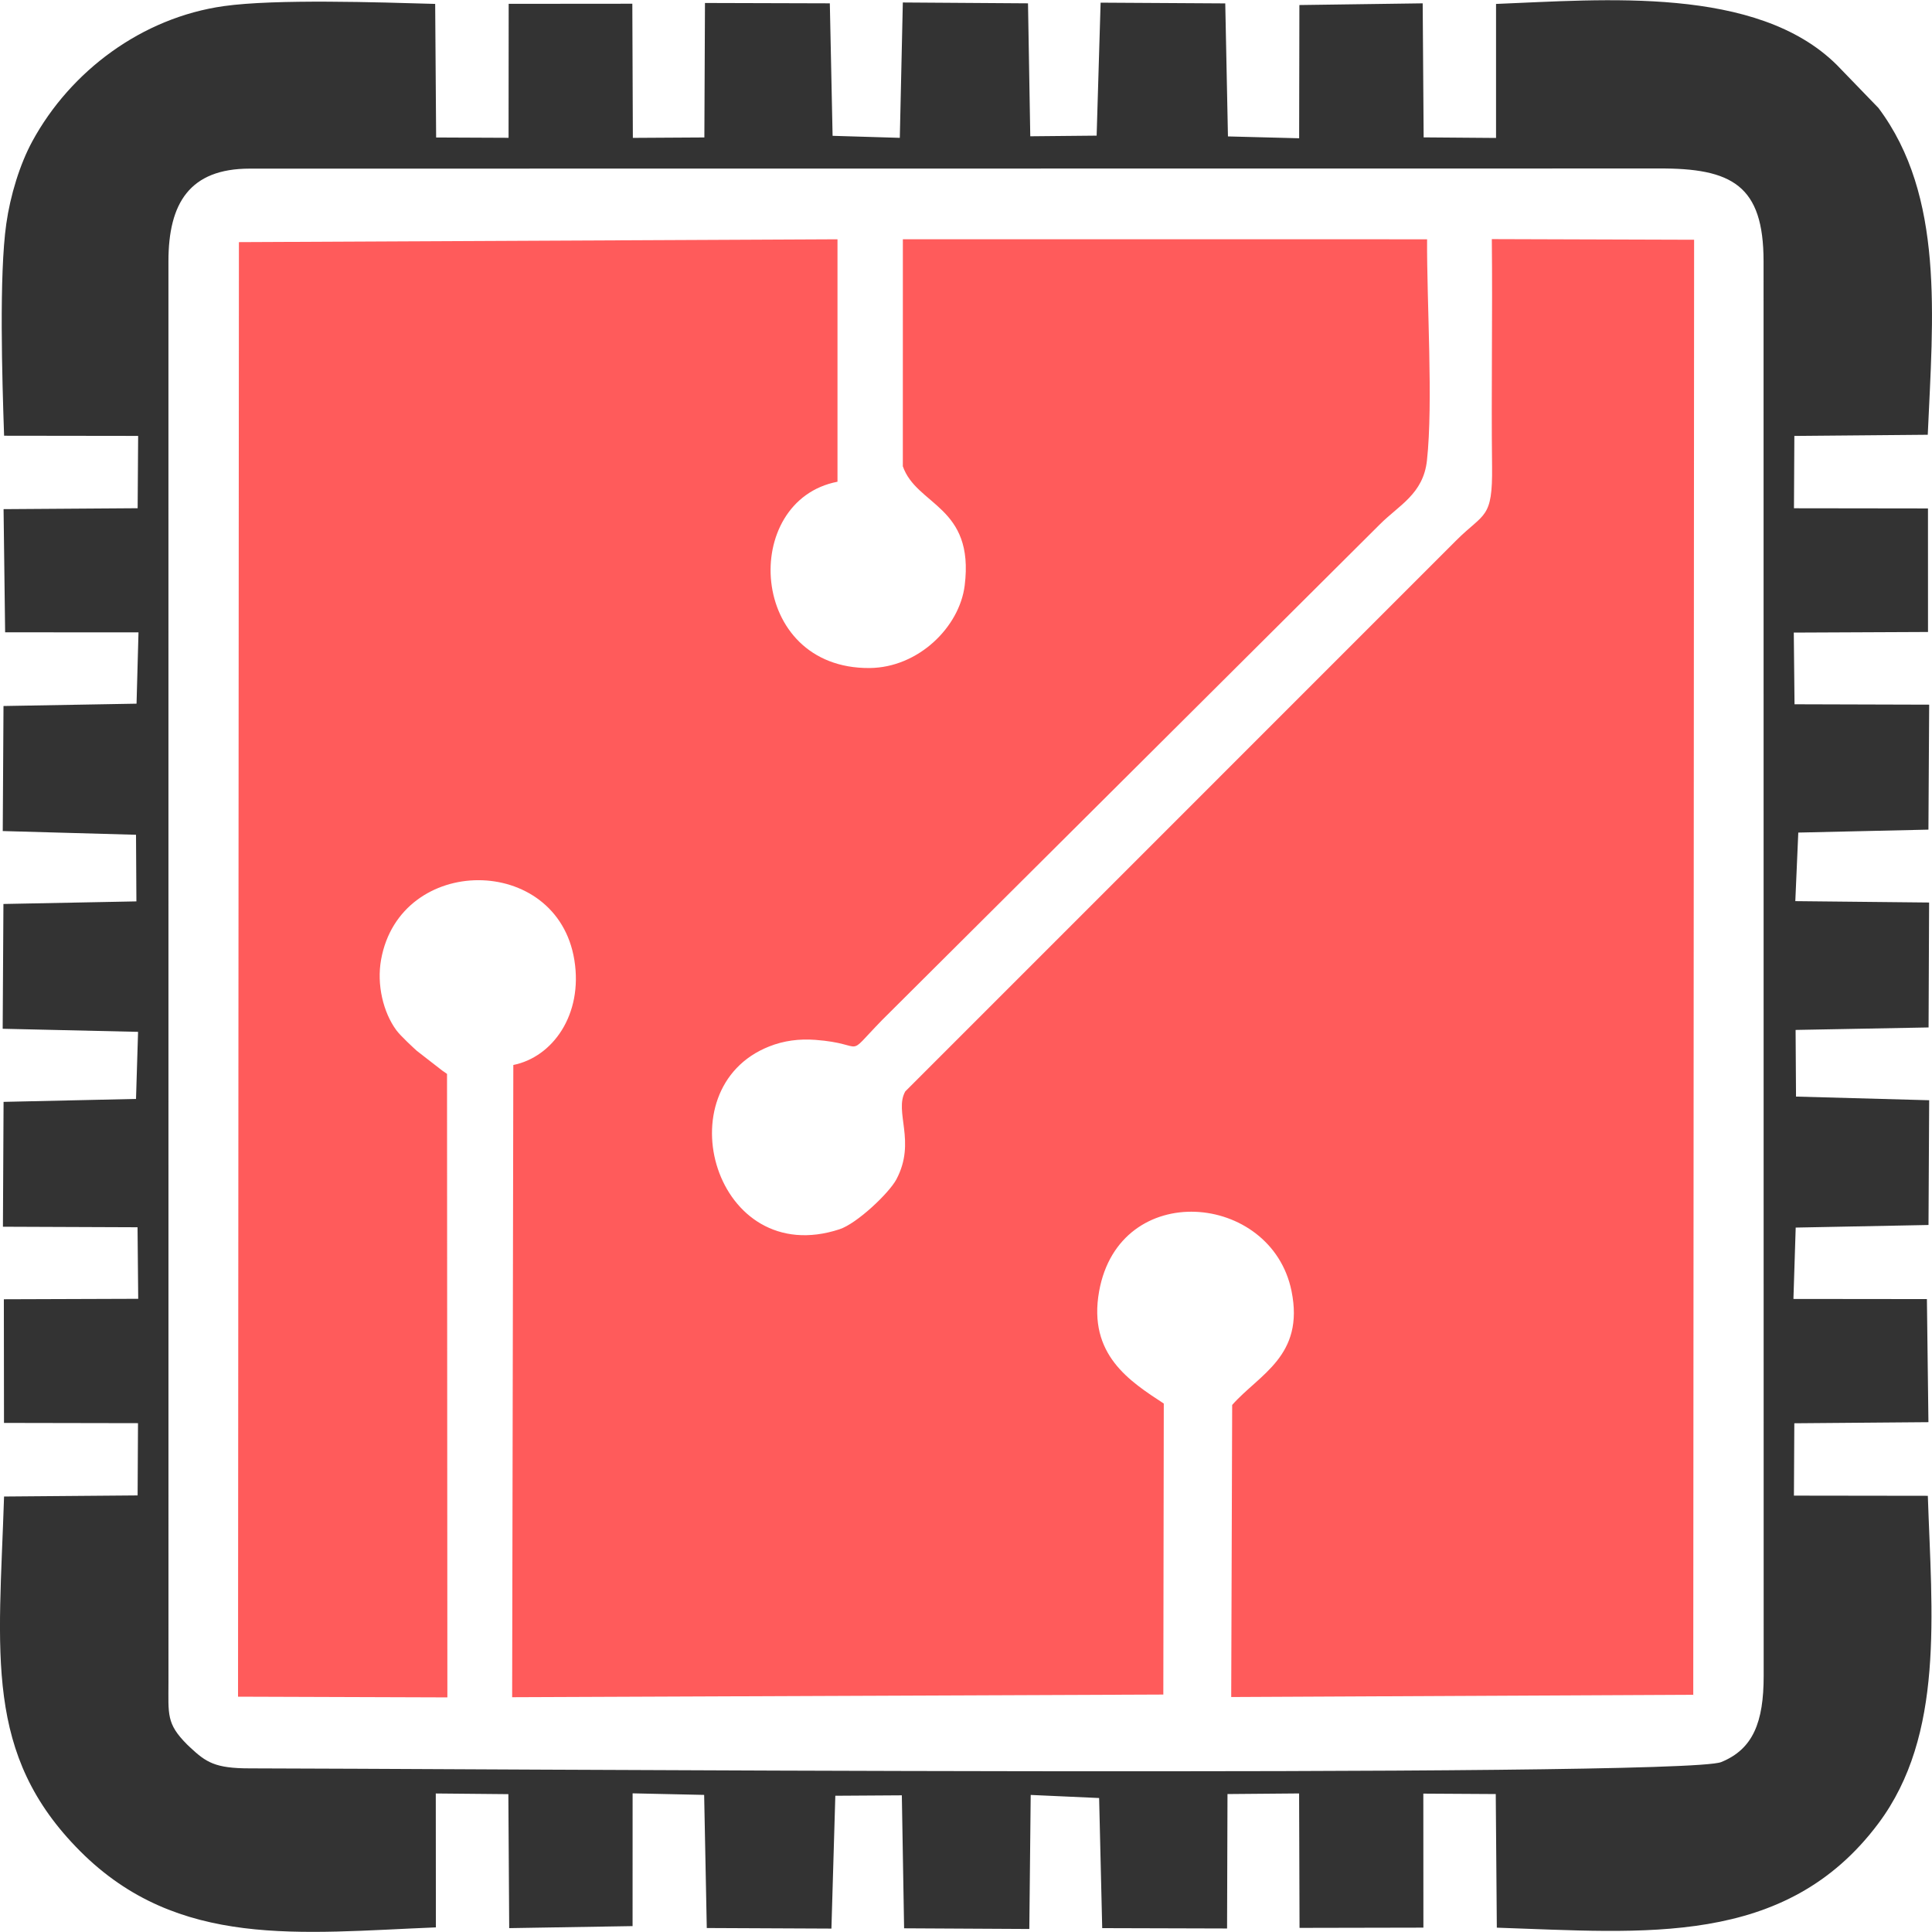
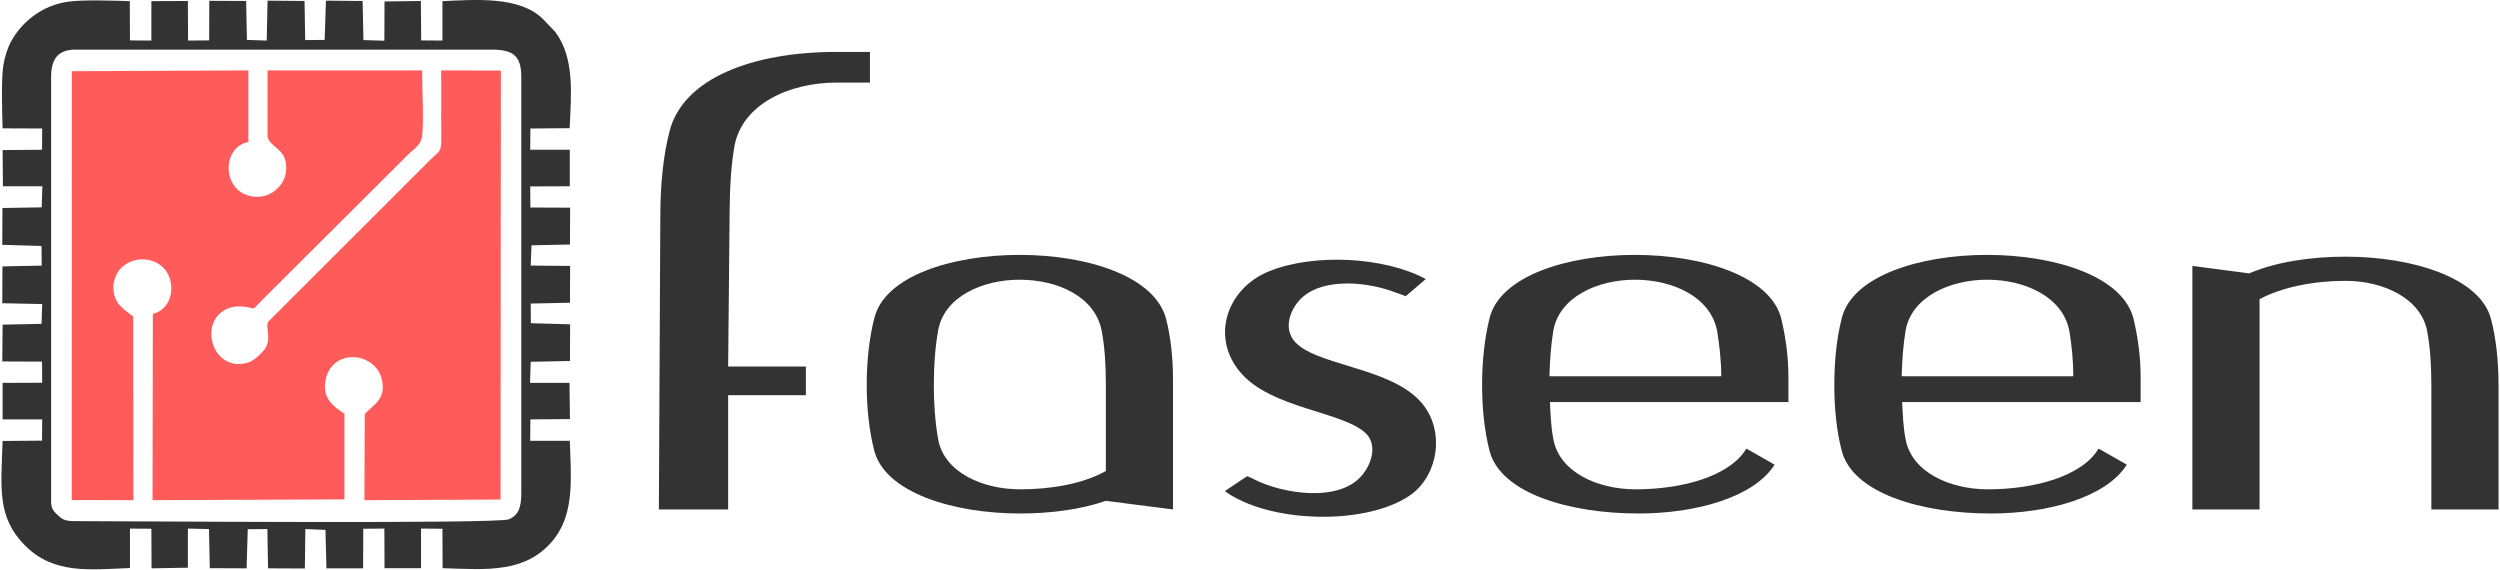
- <svg xmlns="http://www.w3.org/2000/svg" xml:space="preserve" width="31.851mm" height="31.848mm" version="1.1" style="shape-rendering:geometricPrecision; text-rendering:geometricPrecision; image-rendering:optimizeQuality; fill-rule:evenodd; clip-rule:evenodd" viewBox="0 0 544.66 544.62">
+ <svg xmlns="http://www.w3.org/2000/svg" xml:space="preserve" width="202px" height="46px" version="1.1" style="shape-rendering:geometricPrecision; text-rendering:geometricPrecision; image-rendering:optimizeQuality; fill-rule:evenodd; clip-rule:evenodd" viewBox="0 0 153.91 35.09">
  <defs>
    <style type="text/css">
   
    .fil1 {fill:#333333}
    .fil0 {fill:#FF5B5B}
+     .fil2 {fill:#333333;fill-rule:nonzero}
   
  </style>
  </defs>
-   <g id="Слой_x0020_1">
-     <path class="fil0" d="M254.49 131.37c3.83,11.24 20.28,11.18 17.47,33.7 -1.47,11.73 -13.08,23.16 -26.83,23.26 -34.32,0.25 -36.54,-47.22 -9.03,-52.52l-0 -68.35 -168.75 0.8 -0.25 410.07 59.02 0.2 -0.1 -175.77c-0.41,-0.32 -0.96,-0.67 -1.28,-0.89l-7.25 -5.63c-0.67,-0.6 -4.6,-4.21 -5.76,-5.8 -3.69,-5.03 -5.57,-12.82 -4.3,-19.89 5.35,-29.84 49.64,-29.94 54.49,0.11 2.48,15.4 -6.14,27.36 -17.21,29.58l-0.33 178.24 183.58 -0.75 0.13 -82.04c-9.48,-6.22 -21.45,-13.74 -18.23,-31.65 5.72,-31.79 48.57,-27.94 54.24,-0.08 3.73,18.35 -9.14,23.5 -16.73,32.13l-0.27 82.34 130.26 -0.64 0.24 -410.2 -57.03 -0.18c0.23,21.35 -0.18,42.71 0.07,64.05 0.18,15 -2.22,13 -10.14,20.93l-155.29 155.3c-3.23,5.74 3.16,14.08 -2.49,24.77 -2.04,3.86 -11.11,12.48 -16.06,14.1 -35.09,11.5 -49.72,-39.69 -19.82,-51.54 4.13,-1.64 8.46,-2.2 13.02,-1.86 14.95,1.11 7.85,5.67 18.83,-5.6l140.3 -139.72c5.4,-5.43 12.25,-8.56 13.29,-18.01 1.79,-16.25 -0.07,-44.71 0.04,-62.37l-147.79 -0.01 -0.01 63.9z" />
-     <path class="fil1" d="M47.48 73.67c0,-16.38 5.97,-26.13 22.91,-26.13l397.11 -0.04c20.85,-0.14 29.68,4.81 29.68,26.17l0.03 398.8c0,13.04 -2.98,20.65 -11.98,24.3 -11.11,4.5 -368.94,1.78 -414.84,1.77 -9.82,0 -12.31,-1.74 -16.79,-5.91 -0.24,-0.23 -0.62,-0.57 -0.85,-0.81 -5.91,-5.91 -5.26,-8.49 -5.26,-17.66l-0.01 -400.5zm-46.48 69.81l0.44 34.78 37.6 0.02 -0.55 20.1 -37.51 0.66 -0.21 35.25 37.57 1.05 0.11 18.78 -37.49 0.73 -0.21 35.18 38.17 0.87 -0.58 18.91 -37.34 0.83 -0.18 35.2 37.95 0.15 0.19 20.17 -37.88 0.13 0.04 34.86 37.78 0.07 -0.11 20.37 -37.65 0.31c-1.44,44.43 -5.79,72.71 21.49,100.02 27.59,27.62 62.07,22.98 100.25,21.45l-0.03 -37.75 20.46 0.19 0.24 37.77 34.78 -0.57 0.01 -37.43 20.17 0.44 0.74 37.53 35.14 0.16 1.1 -37.45 18.75 -0.12 0.64 37.49 35.3 0.19 0.39 -37.79 19.29 0.87 0.87 36.68 35.2 0.1 0.12 -37.9 20.19 -0.17 0.12 37.9 34.92 -0.07 -0.02 -37.78 20.42 0.12 0.3 37.67c41.4,1.34 81.29,5.71 107.55,-29.36 18.72,-25 15.06,-59.25 13.96,-92.39l-37.75 -0.05 0.11 -20.4 37.81 -0.31 -0.43 -34.7 -37.63 -0.04 0.64 -20.12 37.44 -0.73 0.19 -35.17 -37.54 -1.03 -0.12 -18.79 37.49 -0.7 0.15 -35.22 -37.72 -0.39 0.84 -19.33 36.69 -0.83 0.21 -35.23 -37.96 -0.11 -0.21 -20.21 37.84 -0.17 -0.01 -34.83 -37.78 -0.05 0.11 -20.39 37.61 -0.33c1.47,-33.18 4.75,-67.27 -13.91,-92.14l-11.76 -12.16c-22.57,-22.34 -65.81,-18.35 -96.04,-17.16l0 37.78 -20.41 -0.16 -0.27 -37.79 -34.76 0.48 -0.07 37.56 -20.07 -0.52 -0.76 -37.5 -35.14 -0.21 -1.12 37.49 -18.71 0.18 -0.64 -37.48 -35.29 -0.24 -0.85 38.16 -18.95 -0.57 -0.78 -37.35 -35.2 -0.1 -0.17 37.91 -20.16 0.12 -0.15 -37.82 -34.86 0.03 -0.03 37.77 -20.42 -0.09 -0.27 -37.66c-15.93,-0.45 -44.95,-1.43 -59.57,0.62 -23.08,3.25 -43.22,18.29 -54,38.11 -3.54,6.51 -6.21,15.28 -7.34,23.24 -2.06,14.46 -1.17,43.78 -0.62,59.77l37.79 0.05 -0.14 20.39 -37.8 0.26z" />
+   <g id="Layer_x0020_1">
+     <path class="fil0" d="M16.4 8.46c0.25,0.73 1.31,0.72 1.13,2.17 -0.1,0.76 -0.85,1.5 -1.73,1.5 -2.21,0.02 -2.36,-3.04 -0.58,-3.38l0 -4.41 -10.88 0.05 -0.01 26.43 3.8 0.01 -0.01 -11.32c-0.02,-0.02 -0.06,-0.05 -0.08,-0.06l-0.47 -0.36c-0.04,-0.04 -0.29,-0.27 -0.37,-0.38 -0.24,-0.32 -0.36,-0.82 -0.28,-1.28 0.35,-1.92 3.2,-1.93 3.52,0.01 0.16,0.99 -0.4,1.76 -1.11,1.9l-0.02 11.49 11.83 -0.05 0 -5.28c-0.61,-0.41 -1.38,-0.89 -1.17,-2.04 0.37,-2.05 3.13,-1.8 3.49,-0.01 0.25,1.18 -0.58,1.52 -1.07,2.07l-0.02 5.31 8.39 -0.04 0.02 -26.44 -3.68 -0.01c0.02,1.38 -0.01,2.75 0.01,4.13 0.01,0.96 -0.14,0.84 -0.65,1.35l-10.01 10c-0.21,0.37 0.2,0.91 -0.16,1.6 -0.13,0.25 -0.72,0.81 -1.04,0.91 -2.26,0.74 -3.2,-2.56 -1.28,-3.32 0.27,-0.11 0.55,-0.14 0.84,-0.12 0.97,0.07 0.51,0.36 1.22,-0.36l9.04 -9.01c0.35,-0.35 0.79,-0.55 0.86,-1.16 0.11,-1.04 -0.01,-2.88 0,-4.02l-9.53 0 0 4.12 0 0z" />
+     <path class="fil1" d="M3.06 4.74c0,-1.05 0.39,-1.68 1.48,-1.68l25.59 0c1.34,-0.01 1.91,0.31 1.91,1.68l0 25.7c0,0.84 -0.19,1.33 -0.77,1.57 -0.71,0.29 -23.77,0.11 -26.73,0.11 -0.64,0 -0.8,-0.11 -1.08,-0.38 -0.02,-0.01 -0.04,-0.03 -0.06,-0.05 -0.38,-0.38 -0.34,-0.55 -0.34,-1.14l0 -25.81 0 0zm-2.99 4.5l0.02 2.24 2.43 0 -0.04 1.3 -2.42 0.04 -0.01 2.27 2.42 0.07 0.01 1.21 -2.42 0.05 -0.01 2.27 2.46 0.05 -0.04 1.22 -2.4 0.05 -0.02 2.27 2.45 0.01 0.01 1.3 -2.44 0.01 0 2.25 2.44 0 -0.01 1.31 -2.43 0.02c-0.09,2.87 -0.37,4.69 1.39,6.45 1.78,1.78 4,1.48 6.46,1.38l0 -2.43 1.32 0.01 0.01 2.44 2.24 -0.04 0 -2.41 1.3 0.03 0.05 2.41 2.27 0.01 0.07 -2.41 1.21 -0.01 0.04 2.42 2.27 0.01 0.03 -2.43 1.24 0.05 0.06 2.37 2.26 0 0.01 -2.44 1.3 -0.01 0.01 2.44 2.25 0 0 -2.44 1.32 0.01 0.01 2.43c2.67,0.08 5.24,0.37 6.94,-1.89 1.2,-1.62 0.97,-3.82 0.9,-5.96l-2.44 0 0.01 -1.32 2.44 -0.02 -0.03 -2.23 -2.43 0 0.04 -1.3 2.42 -0.05 0.01 -2.26 -2.42 -0.07 -0.01 -1.21 2.42 -0.05 0.01 -2.27 -2.43 -0.02 0.05 -1.25 2.37 -0.05 0.01 -2.27 -2.45 -0.01 -0.01 -1.3 2.44 -0.01 0 -2.25 -2.44 0 0.01 -1.31 2.42 -0.02c0.1,-2.14 0.31,-4.34 -0.89,-5.94l-0.76 -0.79c-1.45,-1.44 -4.24,-1.18 -6.19,-1.1l0 2.43 -1.31 -0.01 -0.02 -2.43 -2.24 0.03 -0.01 2.42 -1.29 -0.04 -0.05 -2.41 -2.26 -0.02 -0.08 2.42 -1.2 0.01 -0.04 -2.41 -2.28 -0.02 -0.05 2.46 -1.22 -0.04 -0.05 -2.4 -2.27 -0.01 -0.01 2.44 -1.3 0.01 -0.01 -2.44 -2.25 0.01 0 2.43 -1.32 -0.01 -0.01 -2.42c-1.03,-0.03 -2.9,-0.1 -3.84,0.04 -1.49,0.21 -2.79,1.18 -3.48,2.45 -0.23,0.42 -0.4,0.99 -0.48,1.5 -0.13,0.93 -0.07,2.82 -0.04,3.85l2.44 0.01 -0.01 1.31 -2.43 0.02 0 -0.01z" />
+     <g id="_2892740468800">
+       <path class="fil2" d="M68.07 29.03c-1.38,0.78 -3.33,1.13 -5.28,1.13 -2.34,0 -4.71,-1.06 -5.06,-3.11 -0.35,-1.95 -0.35,-4.72 0,-6.66 0.35,-2.09 2.72,-3.15 5.02,-3.15 2.38,0 4.68,1.06 5.07,3.18 0.18,0.96 0.25,2.09 0.25,3.23l0 5.38zm-16.6 -25.83c-5.19,0 -9.45,1.63 -10.29,4.88 -0.39,1.49 -0.56,3.3 -0.57,5.05l-0.09 18.27 4.27 0 0 -7.04 4.79 0 0 -1.77 -4.79 0 0.09 -9.46c0.01,-1.45 0.08,-2.9 0.3,-4.13 0.48,-2.59 3.39,-3.91 6.29,-3.91l2.06 0 0 -1.89 -2.06 0zm20.74 20.2c0,-1.31 -0.14,-2.62 -0.42,-3.72 -0.68,-2.66 -4.86,-3.97 -9.04,-3.97 -4.17,0 -8.32,1.31 -8.95,3.9 -0.62,2.38 -0.63,5.8 0,8.18 0.67,2.55 4.81,3.86 8.99,3.86 1.88,0 3.75,-0.25 5.28,-0.78l4.14 0.53 0 -8z" />
+       <path class="fil2" d="M106 23.19l-10.59 0c0.03,-1 0.1,-1.95 0.24,-2.8 0.36,-2.09 2.73,-3.15 5.03,-3.15 2.34,0 4.68,1.06 5.07,3.18 0.14,0.85 0.25,1.81 0.25,2.77zm21.7 0l-10.58 0c0.03,-1 0.1,-1.95 0.24,-2.8 0.36,-2.09 2.73,-3.15 5.03,-3.15 2.34,0 4.68,1.06 5.07,3.18 0.14,0.85 0.24,1.81 0.24,2.77zm11.48 2.16l0 -6.91c1.38,-0.74 3.33,-1.13 5.31,-1.13 2.34,0 4.68,1.1 5.03,3.15 0.18,0.96 0.25,2.12 0.25,3.29l0 7.65 4.14 0 0 -7.65c0,-1.41 -0.14,-2.87 -0.46,-4.07 -0.64,-2.55 -4.82,-3.86 -8.96,-3.86 -2.16,0 -4.28,0.32 -5.95,1.03l-3.5 -0.46 0 15.01 4.14 0 0 -6.05zm-22.03 -0.57l14.7 0 0 -1.59c0,-1.24 -0.18,-2.45 -0.43,-3.51 -0.63,-2.66 -4.88,-3.97 -9.03,-3.97 -4.18,0 -8.32,1.31 -8.96,3.9 -0.32,1.24 -0.46,2.69 -0.46,4.11 0,1.45 0.14,2.87 0.46,4.07 0.68,2.62 4.93,3.86 9.18,3.86 3.54,0 7.11,-0.99 8.39,-3.01l-1.74 -0.99c-1.02,1.7 -3.93,2.51 -6.83,2.51 -2.34,0 -4.71,-1.06 -5.07,-3.11 -0.14,-0.71 -0.17,-1.49 -0.21,-2.27zm-21.71 0l14.7 0 0 -1.59c0,-1.24 -0.18,-2.45 -0.43,-3.51 -0.63,-2.66 -4.88,-3.97 -9.03,-3.97 -4.18,0 -8.32,1.31 -8.96,3.9 -0.31,1.24 -0.46,2.69 -0.46,4.11 0,1.45 0.15,2.87 0.46,4.07 0.68,2.62 4.93,3.86 9.18,3.86 3.54,0 7.11,-0.99 8.39,-3.01l-1.74 -0.99c-1.02,1.7 -3.93,2.51 -6.83,2.51 -2.34,0 -4.71,-1.06 -5.07,-3.11 -0.14,-0.71 -0.17,-1.49 -0.21,-2.27zm-8.82 5.88c1.77,-1.06 2.34,-3.61 1.24,-5.38 -1.55,-2.55 -6.34,-2.63 -7.96,-4.04 -0.89,-0.75 -0.61,-1.95 0.1,-2.73 1.21,-1.34 3.79,-1.2 5.6,-0.6 0.28,0.11 0.74,0.25 0.95,0.35l1.24 -1.06c-2.55,-1.38 -6.9,-1.59 -9.63,-0.49 -2.59,1.02 -3.65,4 -1.84,6.19 1.91,2.34 6.55,2.45 7.86,3.9 0.6,0.71 0.25,1.77 -0.25,2.41 -1.38,1.8 -4.92,1.24 -6.69,0.35 -0.11,-0.07 -0.39,-0.18 -0.46,-0.21l-1.38 0.92c2.69,1.95 8.43,2.12 11.22,0.39z" />
+     </g>
  </g>
</svg>
